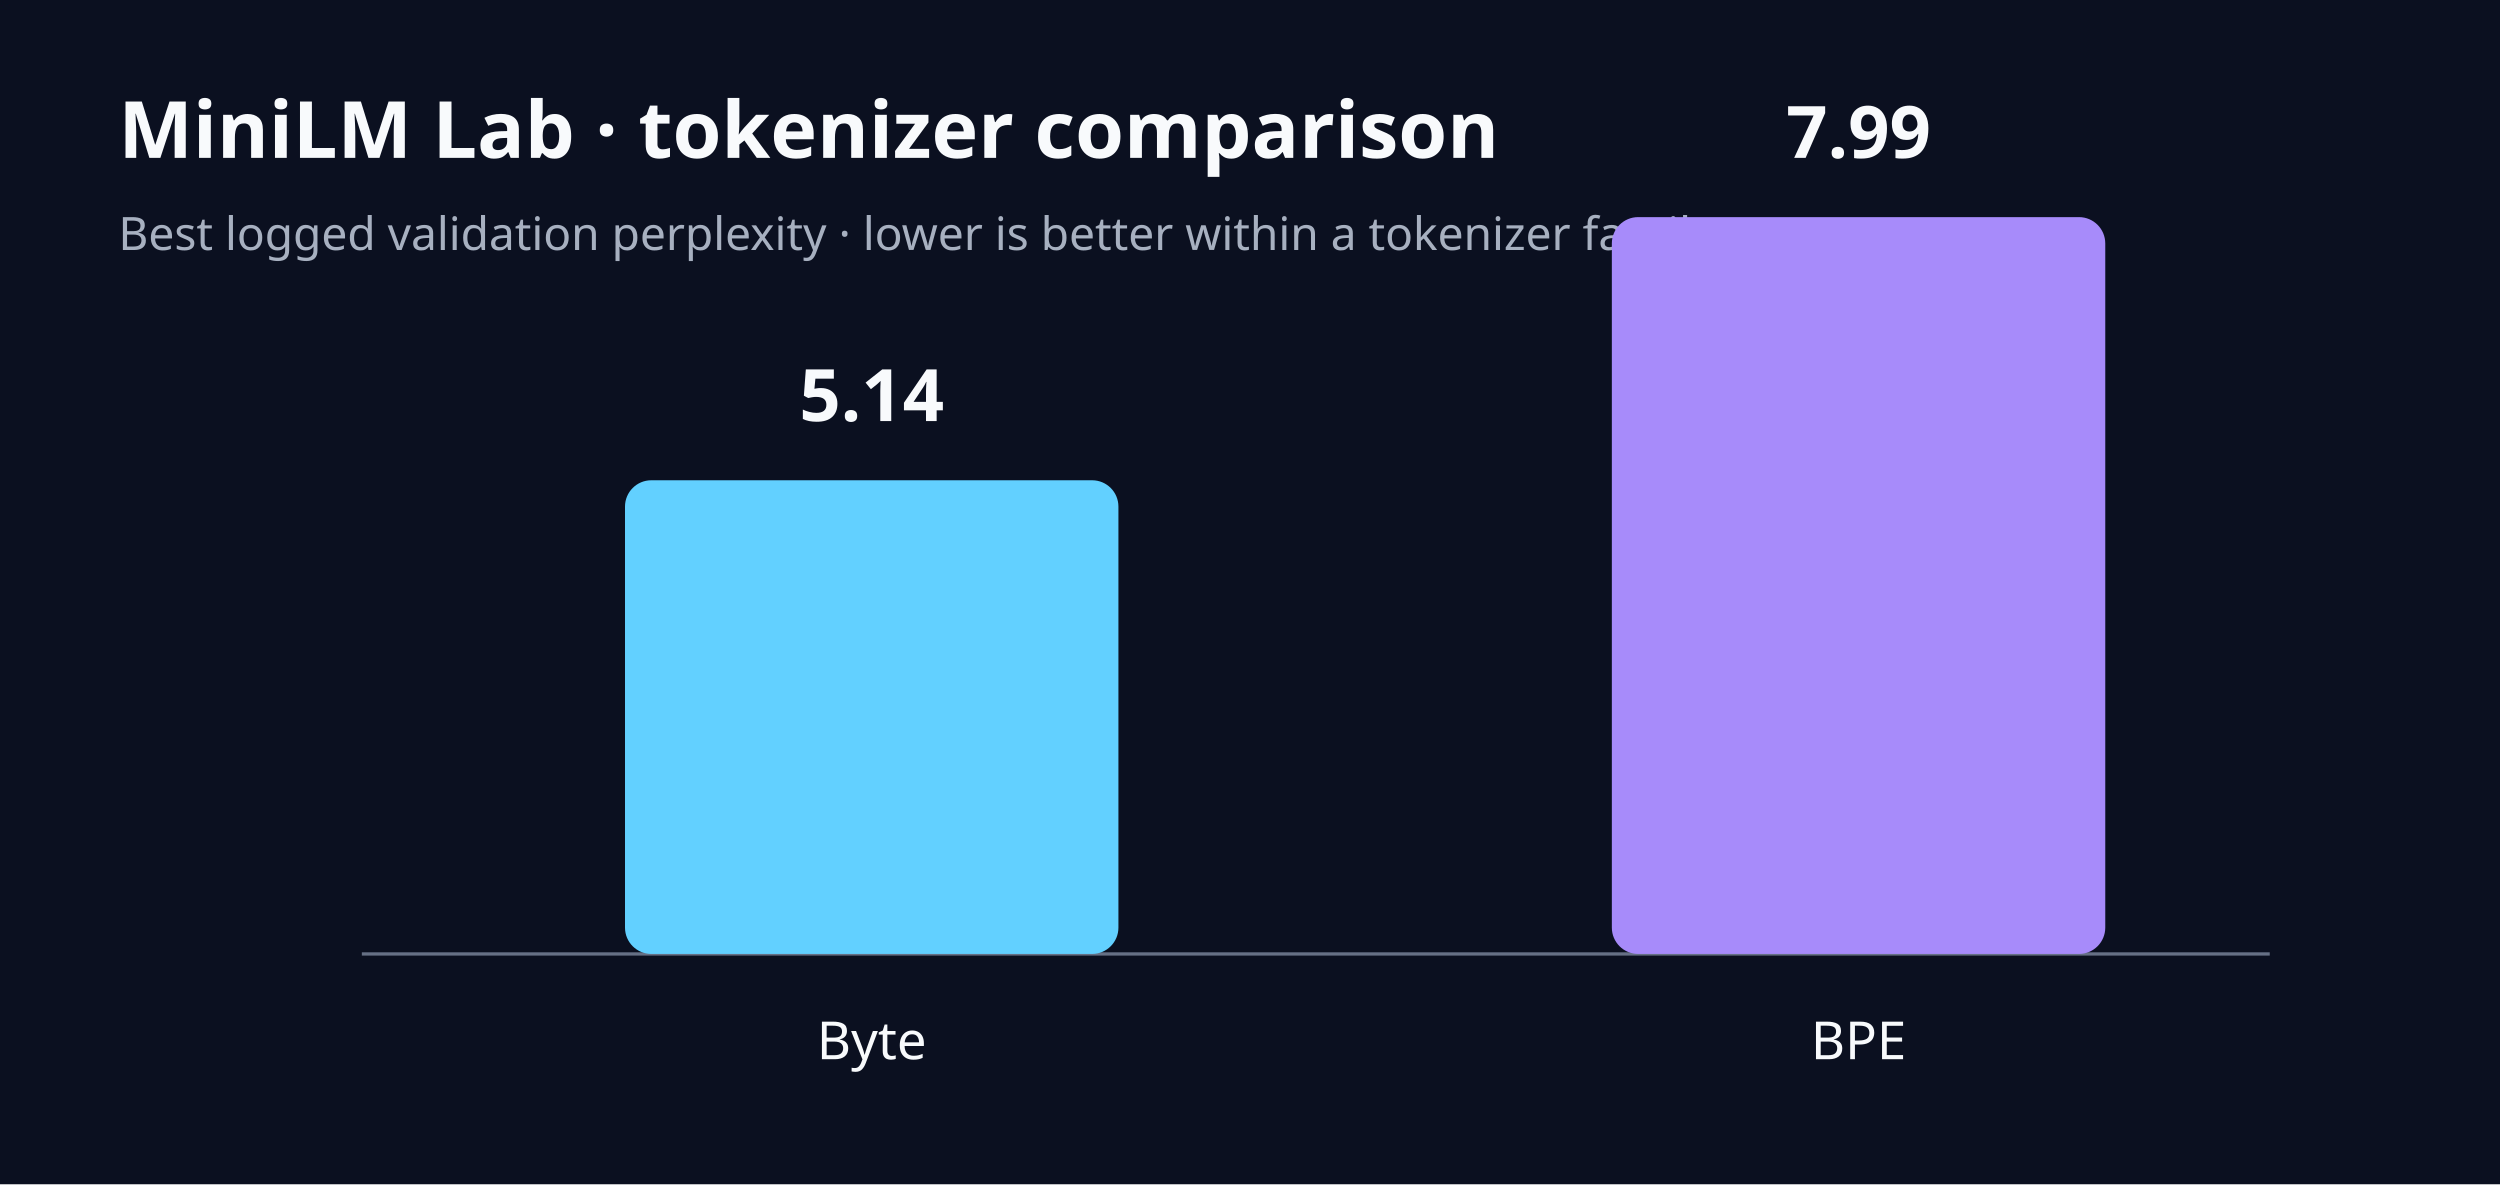
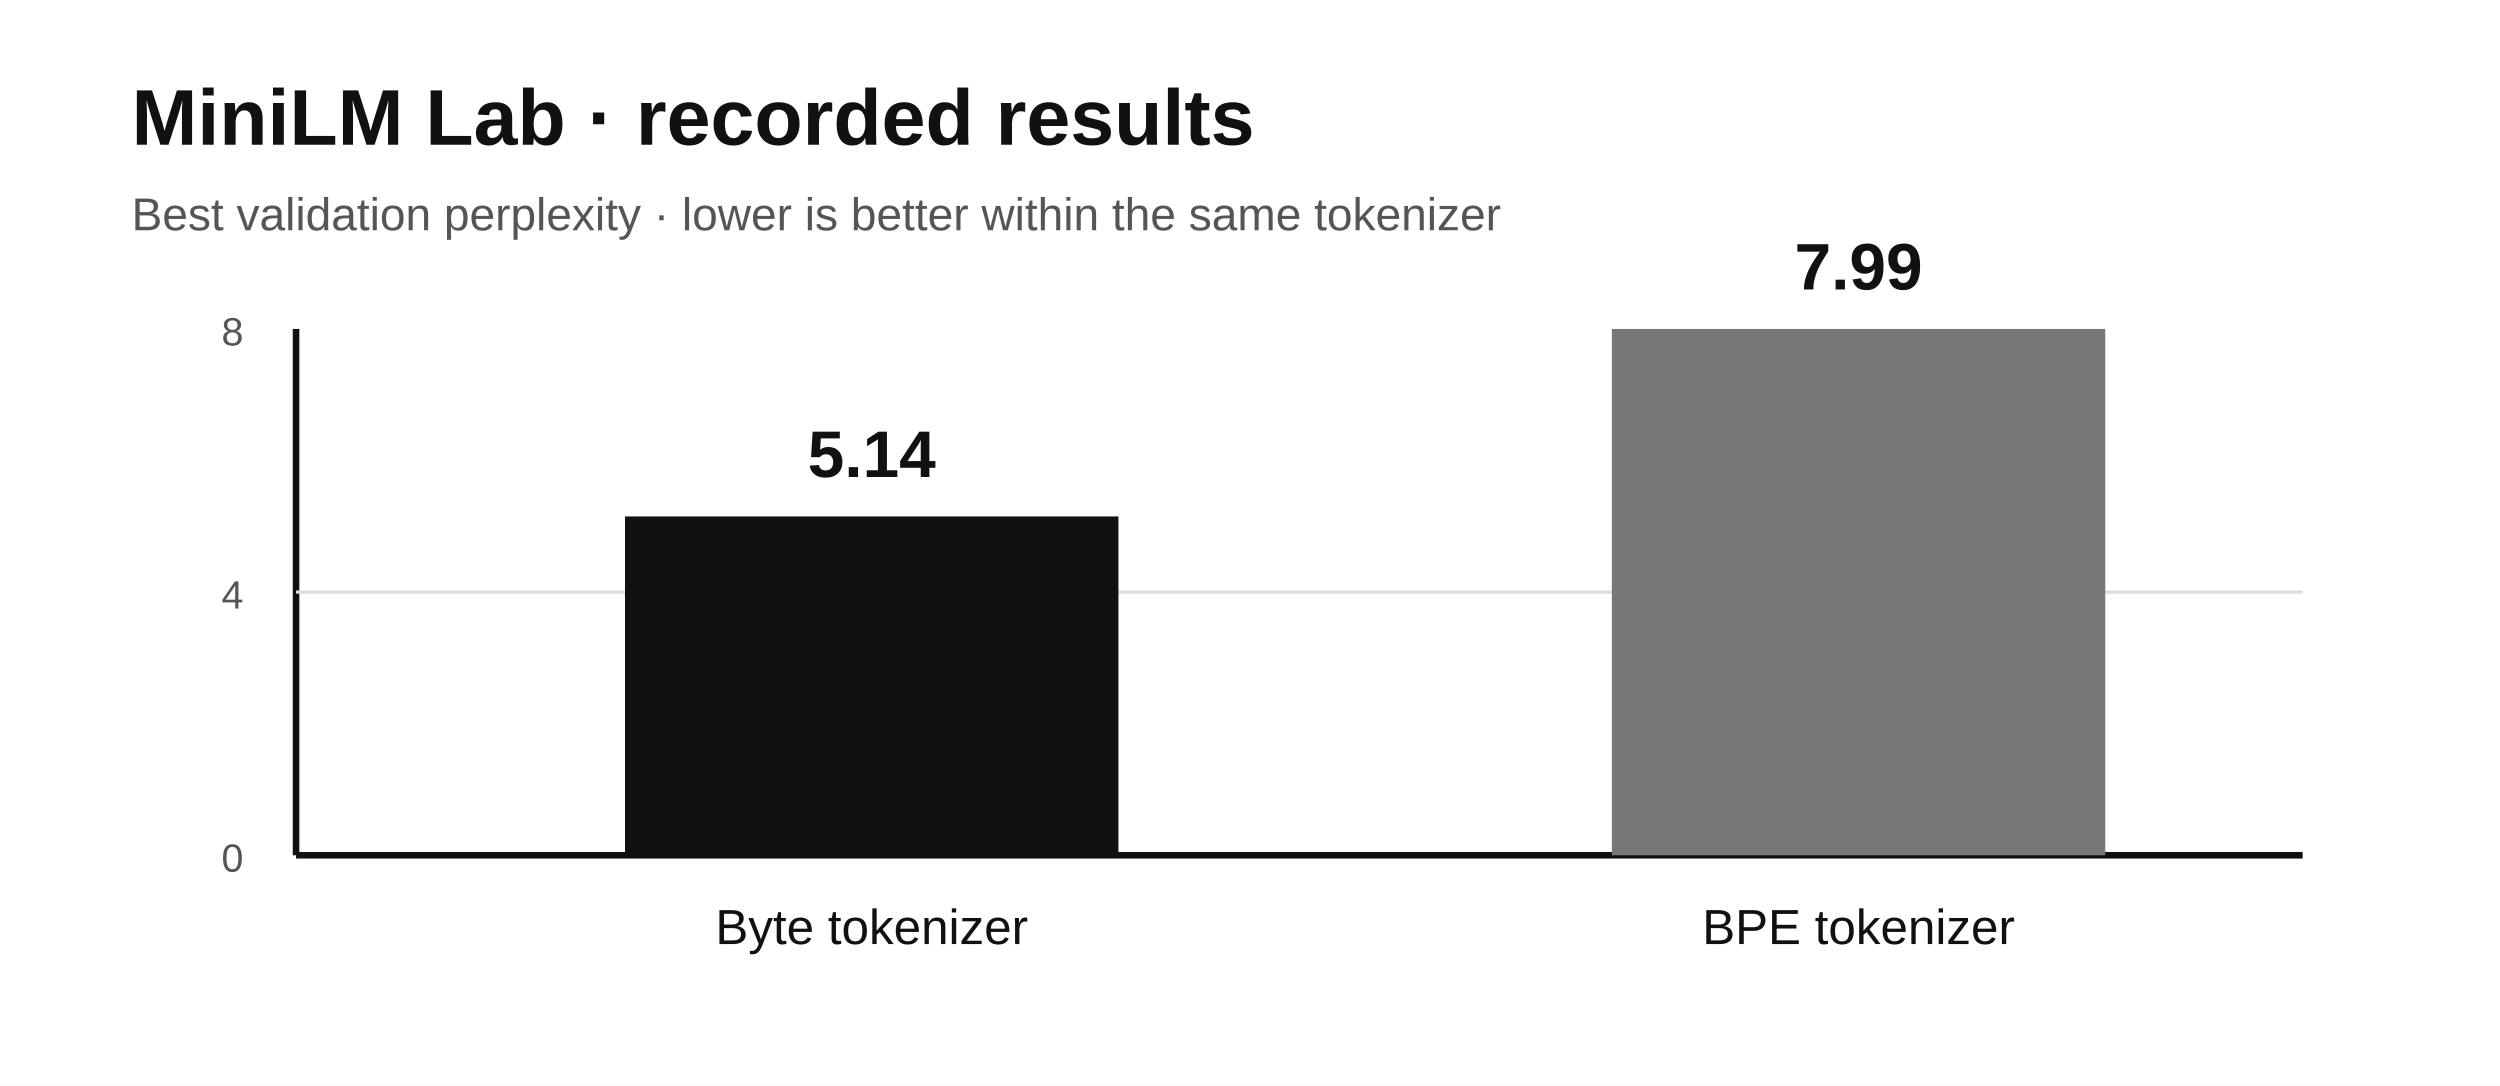
- <svg xmlns="http://www.w3.org/2000/svg" width="760" height="360" viewBox="0 0 760 360">
-   <rect width="760" height="360" fill="#0b1020" />
-   <text x="36" y="48" fill="#f8fafc" font-family="sans-serif" font-size="24" font-weight="600">MiniLM Lab · tokenizer comparison</text>
-   <text x="36" y="76" fill="#a7b0c0" font-family="sans-serif" font-size="14">Best logged validation perplexity · lower is better within a tokenizer family</text>
-   <line x1="110" y1="290" x2="690" y2="290" stroke="#667085" />
-   <rect x="190" y="146" width="150" height="144" rx="8" fill="#62d0ff" />
-   <rect x="490" y="66" width="150" height="224" rx="8" fill="#a78bfa" />
-   <text x="265" y="128" text-anchor="middle" fill="#f8fafc" font-family="sans-serif" font-size="22" font-weight="600">5.14</text>
-   <text x="565" y="48" text-anchor="middle" fill="#f8fafc" font-family="sans-serif" font-size="22" font-weight="600">7.99</text>
-   <text x="265" y="322" text-anchor="middle" fill="#f8fafc" font-family="sans-serif" font-size="16">Byte</text>
-   <text x="565" y="322" text-anchor="middle" fill="#f8fafc" font-family="sans-serif" font-size="16">BPE</text>
+ <svg xmlns="http://www.w3.org/2000/svg" width="760" height="330" viewBox="0 0 760 330">
+   <rect width="760" height="330" fill="#ffffff" />
+   <text x="40" y="44" fill="#111111" font-family="Arial,sans-serif" font-size="24" font-weight="700">MiniLM Lab · recorded results</text>
+   <text x="40" y="70" fill="#555555" font-family="Arial,sans-serif" font-size="14">Best validation perplexity · lower is better within the same tokenizer</text>
+   <line x1="90" y1="260" x2="700" y2="260" stroke="#111111" stroke-width="2" />
+   <line x1="90" y1="100" x2="90" y2="260" stroke="#111111" stroke-width="2" />
+   <line x1="90" y1="180" x2="700" y2="180" stroke="#dddddd" />
+   <text x="74" y="265" text-anchor="end" fill="#555555" font-family="Arial,sans-serif" font-size="12">0</text>
+   <text x="74" y="185" text-anchor="end" fill="#555555" font-family="Arial,sans-serif" font-size="12">4</text>
+   <text x="74" y="105" text-anchor="end" fill="#555555" font-family="Arial,sans-serif" font-size="12">8</text>
+   <rect x="190" y="157" width="150" height="103" fill="#111111" />
+   <rect x="490" y="100" width="150" height="160" fill="#777777" />
+   <text x="265" y="145" text-anchor="middle" fill="#111111" font-family="Arial,sans-serif" font-size="20" font-weight="700">5.14</text>
+   <text x="565" y="88" text-anchor="middle" fill="#111111" font-family="Arial,sans-serif" font-size="20" font-weight="700">7.99</text>
+   <text x="265" y="287" text-anchor="middle" fill="#111111" font-family="Arial,sans-serif" font-size="15">Byte tokenizer</text>
+   <text x="565" y="287" text-anchor="middle" fill="#111111" font-family="Arial,sans-serif" font-size="15">BPE tokenizer</text>
</svg>
